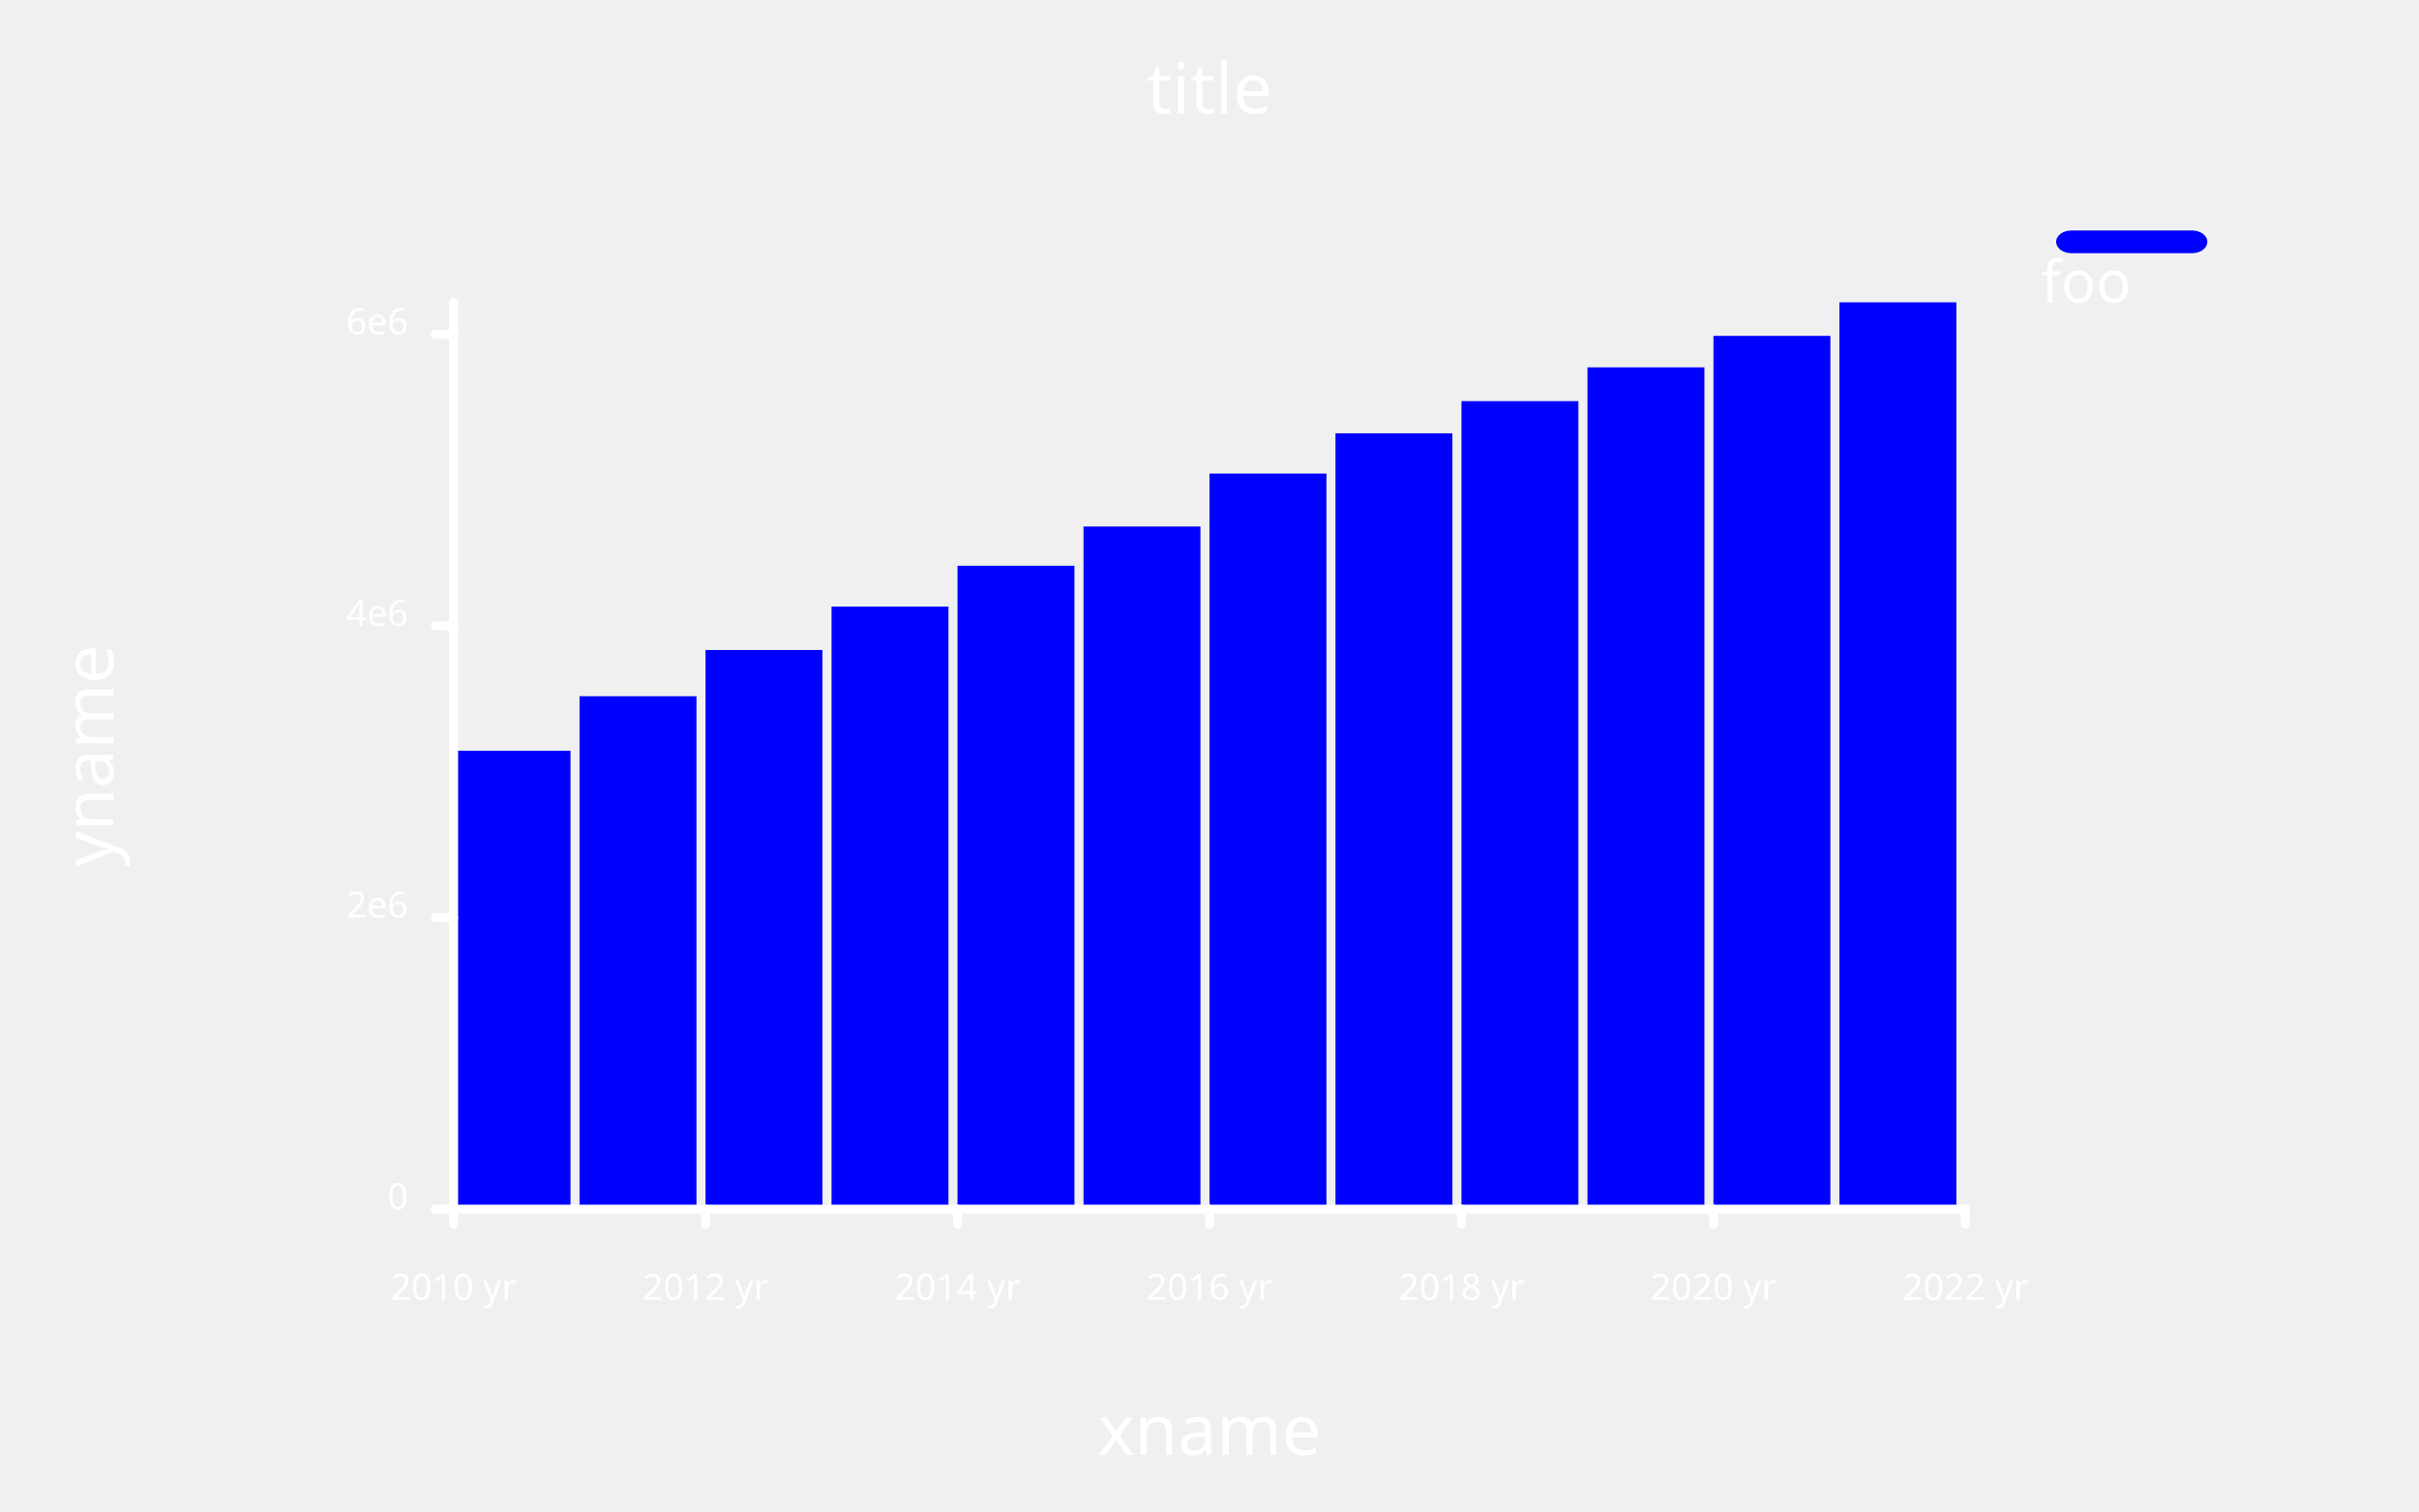
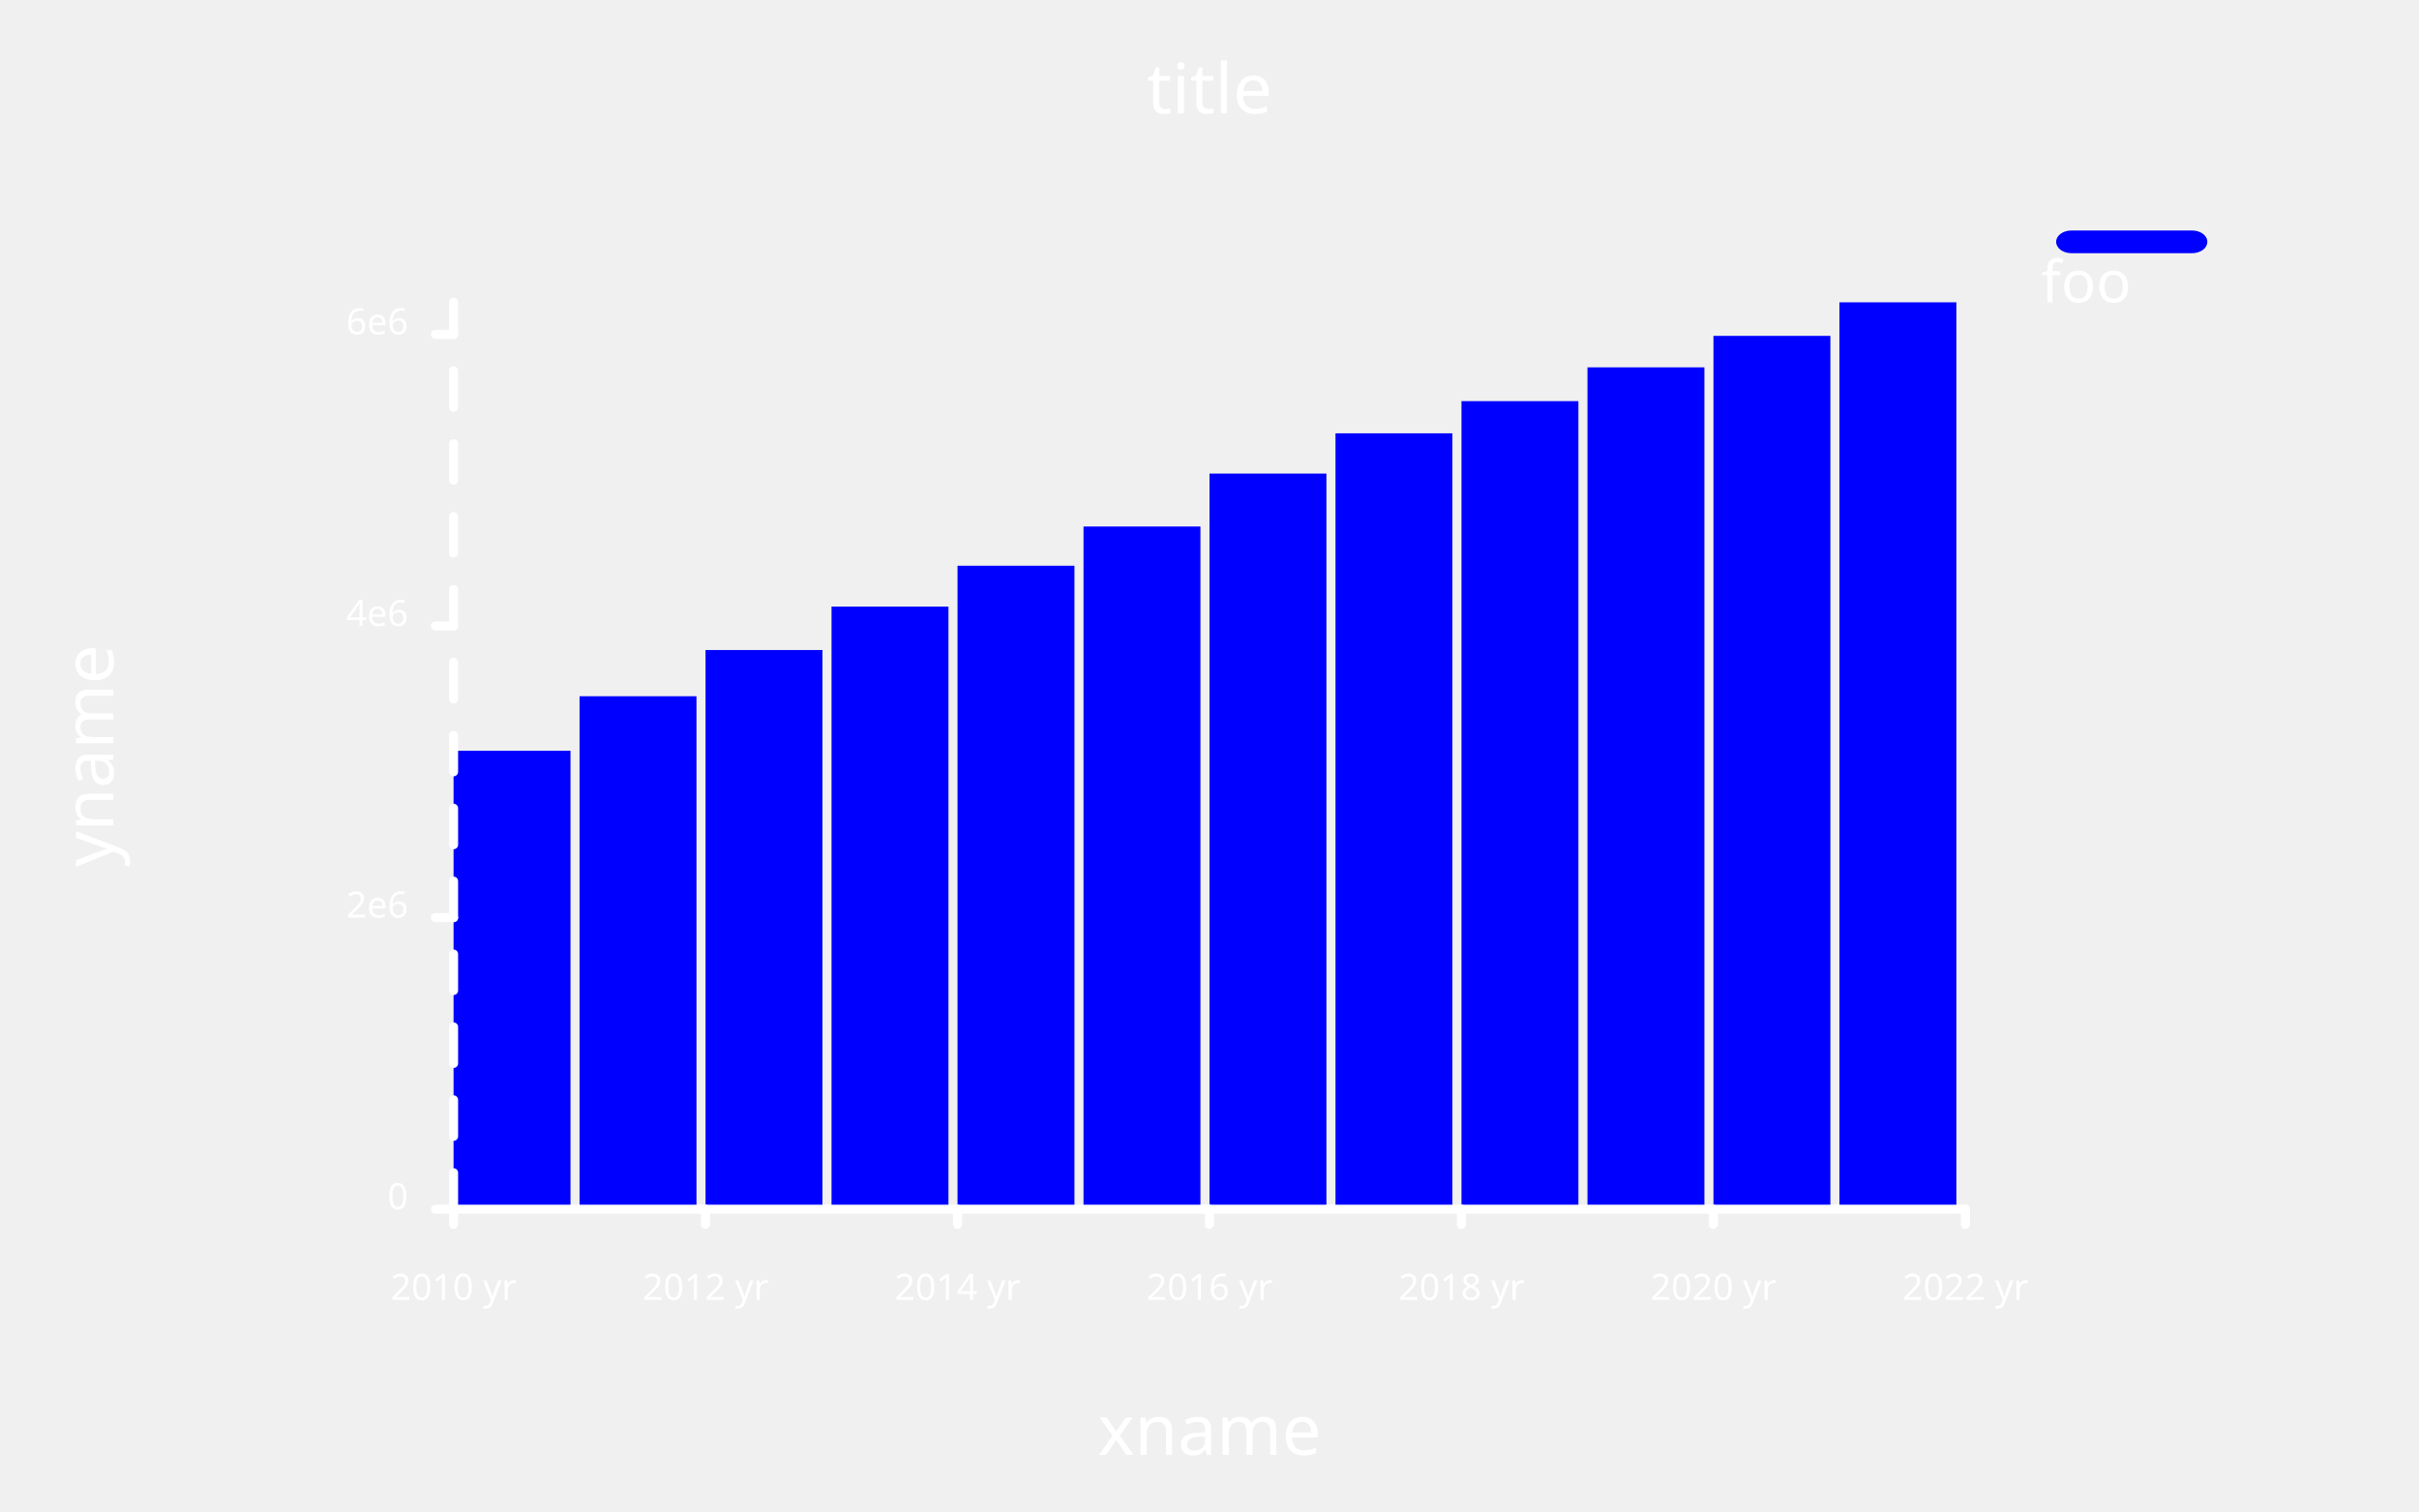
<svg xmlns="http://www.w3.org/2000/svg" class="poloto" width="800" height="500" viewBox="0 0 800 500">
  <style>.poloto { stroke-linecap:round; stroke-linejoin:round; font-family: 'Tahoma', sans-serif; background-color: #262626;} .poloto_scatter{stroke-width:7} .poloto_line{stroke-width:2} .poloto_text{fill: white;} .poloto_axis_lines{stroke: white;stroke-width:3;fill:none;stroke-dasharray:none} .poloto0stroke{stroke:  blue;} .poloto1stroke{stroke:  red;} .poloto2stroke{stroke:  green;} .poloto3stroke{stroke:  gold;} .poloto4stroke{stroke:  aqua;} .poloto5stroke{stroke:  lime;} .poloto6stroke{stroke:  orange;} .poloto7stroke{stroke:  chocolate;} .poloto0fill{fill:blue;} .poloto1fill{fill:red;} .poloto2fill{fill:green;} .poloto3fill{fill:gold;} .poloto4fill{fill:aqua;} .poloto5fill{fill:lime;} .poloto6fill{fill:orange;} .poloto7fill{fill:chocolate;}.poloto_line{stroke-dasharray:2;stroke-width:1;}</style>
  <text class="poloto_text poloto_legend_text" alignment-baseline="middle" text-anchor="start" font-size="large" x="675" y="100">foo</text>
  <rect class="poloto_histo poloto_legend_icon poloto0fill poloto0legend" x="680" y="76.25" width="50" height="7.5" rx="5" ry="5" />
  <g class="poloto_histo poloto0fill">
    <rect x="150" y="248.353" width="38.667" height="151.647" />
    <rect x="191.667" y="230.313" width="38.667" height="169.687" />
    <rect x="233.333" y="215.023" width="38.667" height="184.977" />
    <rect x="275" y="200.65" width="38.667" height="199.35" />
    <rect x="316.667" y="187.144" width="38.667" height="212.856" />
    <rect x="358.333" y="174.169" width="38.667" height="225.831" />
    <rect x="400" y="156.66" width="38.667" height="243.34" />
    <rect x="441.667" y="143.338" width="38.667" height="256.662" />
    <rect x="483.333" y="132.693" width="38.667" height="267.307" />
    <rect x="525" y="121.517" width="38.667" height="278.483" />
    <rect x="566.667" y="111.108" width="38.667" height="288.892" />
    <rect x="608.333" y="100" width="38.667" height="300" />
  </g>
  <text class="poloto_labels poloto_text poloto_title" alignment-baseline="start" text-anchor="middle" font-size="x-large" x="400" y="37.5">title</text>
  <text class="poloto_labels poloto_text poloto_xname" alignment-baseline="start" text-anchor="middle" font-size="x-large" x="400" y="481.25">xname</text>
  <text class="poloto_labels poloto_text poloto_yname" alignment-baseline="start" text-anchor="middle" font-size="x-large" transform="rotate(-90,37.5,250)" x="37.5" y="250">yname</text>
  <line class="poloto_axis_lines" stroke="black" x1="150" x2="150" y1="400" y2="405" />
  <text class="poloto_tick_labels poloto_text" alignment-baseline="start" text-anchor="middle" x="150" y="430">2010 yr</text>
  <line class="poloto_axis_lines" stroke="black" x1="233.333" x2="233.333" y1="400" y2="405" />
  <text class="poloto_tick_labels poloto_text" alignment-baseline="start" text-anchor="middle" x="233.333" y="430">2012 yr</text>
  <line class="poloto_axis_lines" stroke="black" x1="316.667" x2="316.667" y1="400" y2="405" />
  <text class="poloto_tick_labels poloto_text" alignment-baseline="start" text-anchor="middle" x="316.667" y="430">2014 yr</text>
  <line class="poloto_axis_lines" stroke="black" x1="400" x2="400" y1="400" y2="405" />
  <text class="poloto_tick_labels poloto_text" alignment-baseline="start" text-anchor="middle" x="400" y="430">2016 yr</text>
  <line class="poloto_axis_lines" stroke="black" x1="483.333" x2="483.333" y1="400" y2="405" />
  <text class="poloto_tick_labels poloto_text" alignment-baseline="start" text-anchor="middle" x="483.333" y="430">2018 yr</text>
  <line class="poloto_axis_lines" stroke="black" x1="566.667" x2="566.667" y1="400" y2="405" />
  <text class="poloto_tick_labels poloto_text" alignment-baseline="start" text-anchor="middle" x="566.667" y="430">2020 yr</text>
  <line class="poloto_axis_lines" stroke="black" x1="650" x2="650" y1="400" y2="405" />
  <text class="poloto_tick_labels poloto_text" alignment-baseline="start" text-anchor="middle" x="650" y="430">2022 yr</text>
  <line class="poloto_axis_lines" stroke="black" x1="150" x2="144" y1="400" y2="400" />
  <text class="poloto_tick_labels poloto_text" alignment-baseline="middle" text-anchor="end" x="135" y="400">0</text>
  <line class="poloto_axis_lines" stroke="black" x1="150" x2="144" y1="303.532" y2="303.532" />
  <text class="poloto_tick_labels poloto_text" alignment-baseline="middle" text-anchor="end" x="135" y="303.532">2e6</text>
  <line class="poloto_axis_lines" stroke="black" x1="150" x2="144" y1="207.065" y2="207.065" />
  <text class="poloto_tick_labels poloto_text" alignment-baseline="middle" text-anchor="end" x="135" y="207.065">4e6</text>
  <line class="poloto_axis_lines" stroke="black" x1="150" x2="144" y1="110.597" y2="110.597" />
  <text class="poloto_tick_labels poloto_text" alignment-baseline="middle" text-anchor="end" x="135" y="110.597">6e6</text>
  <path stroke="black" fill="none" class="poloto_axis_lines" d=" M 150 400 L 650 400" />
-   <path stroke="black" fill="none" class="poloto_axis_lines" d=" M 150 400 L 150 100" />
+   <path stroke="black" fill="none" class="poloto_axis_lines" style="stroke-dasharray:12.058;stroke-dashoffset:-0;" d=" M 150 400 L 150 100" />
</svg>
